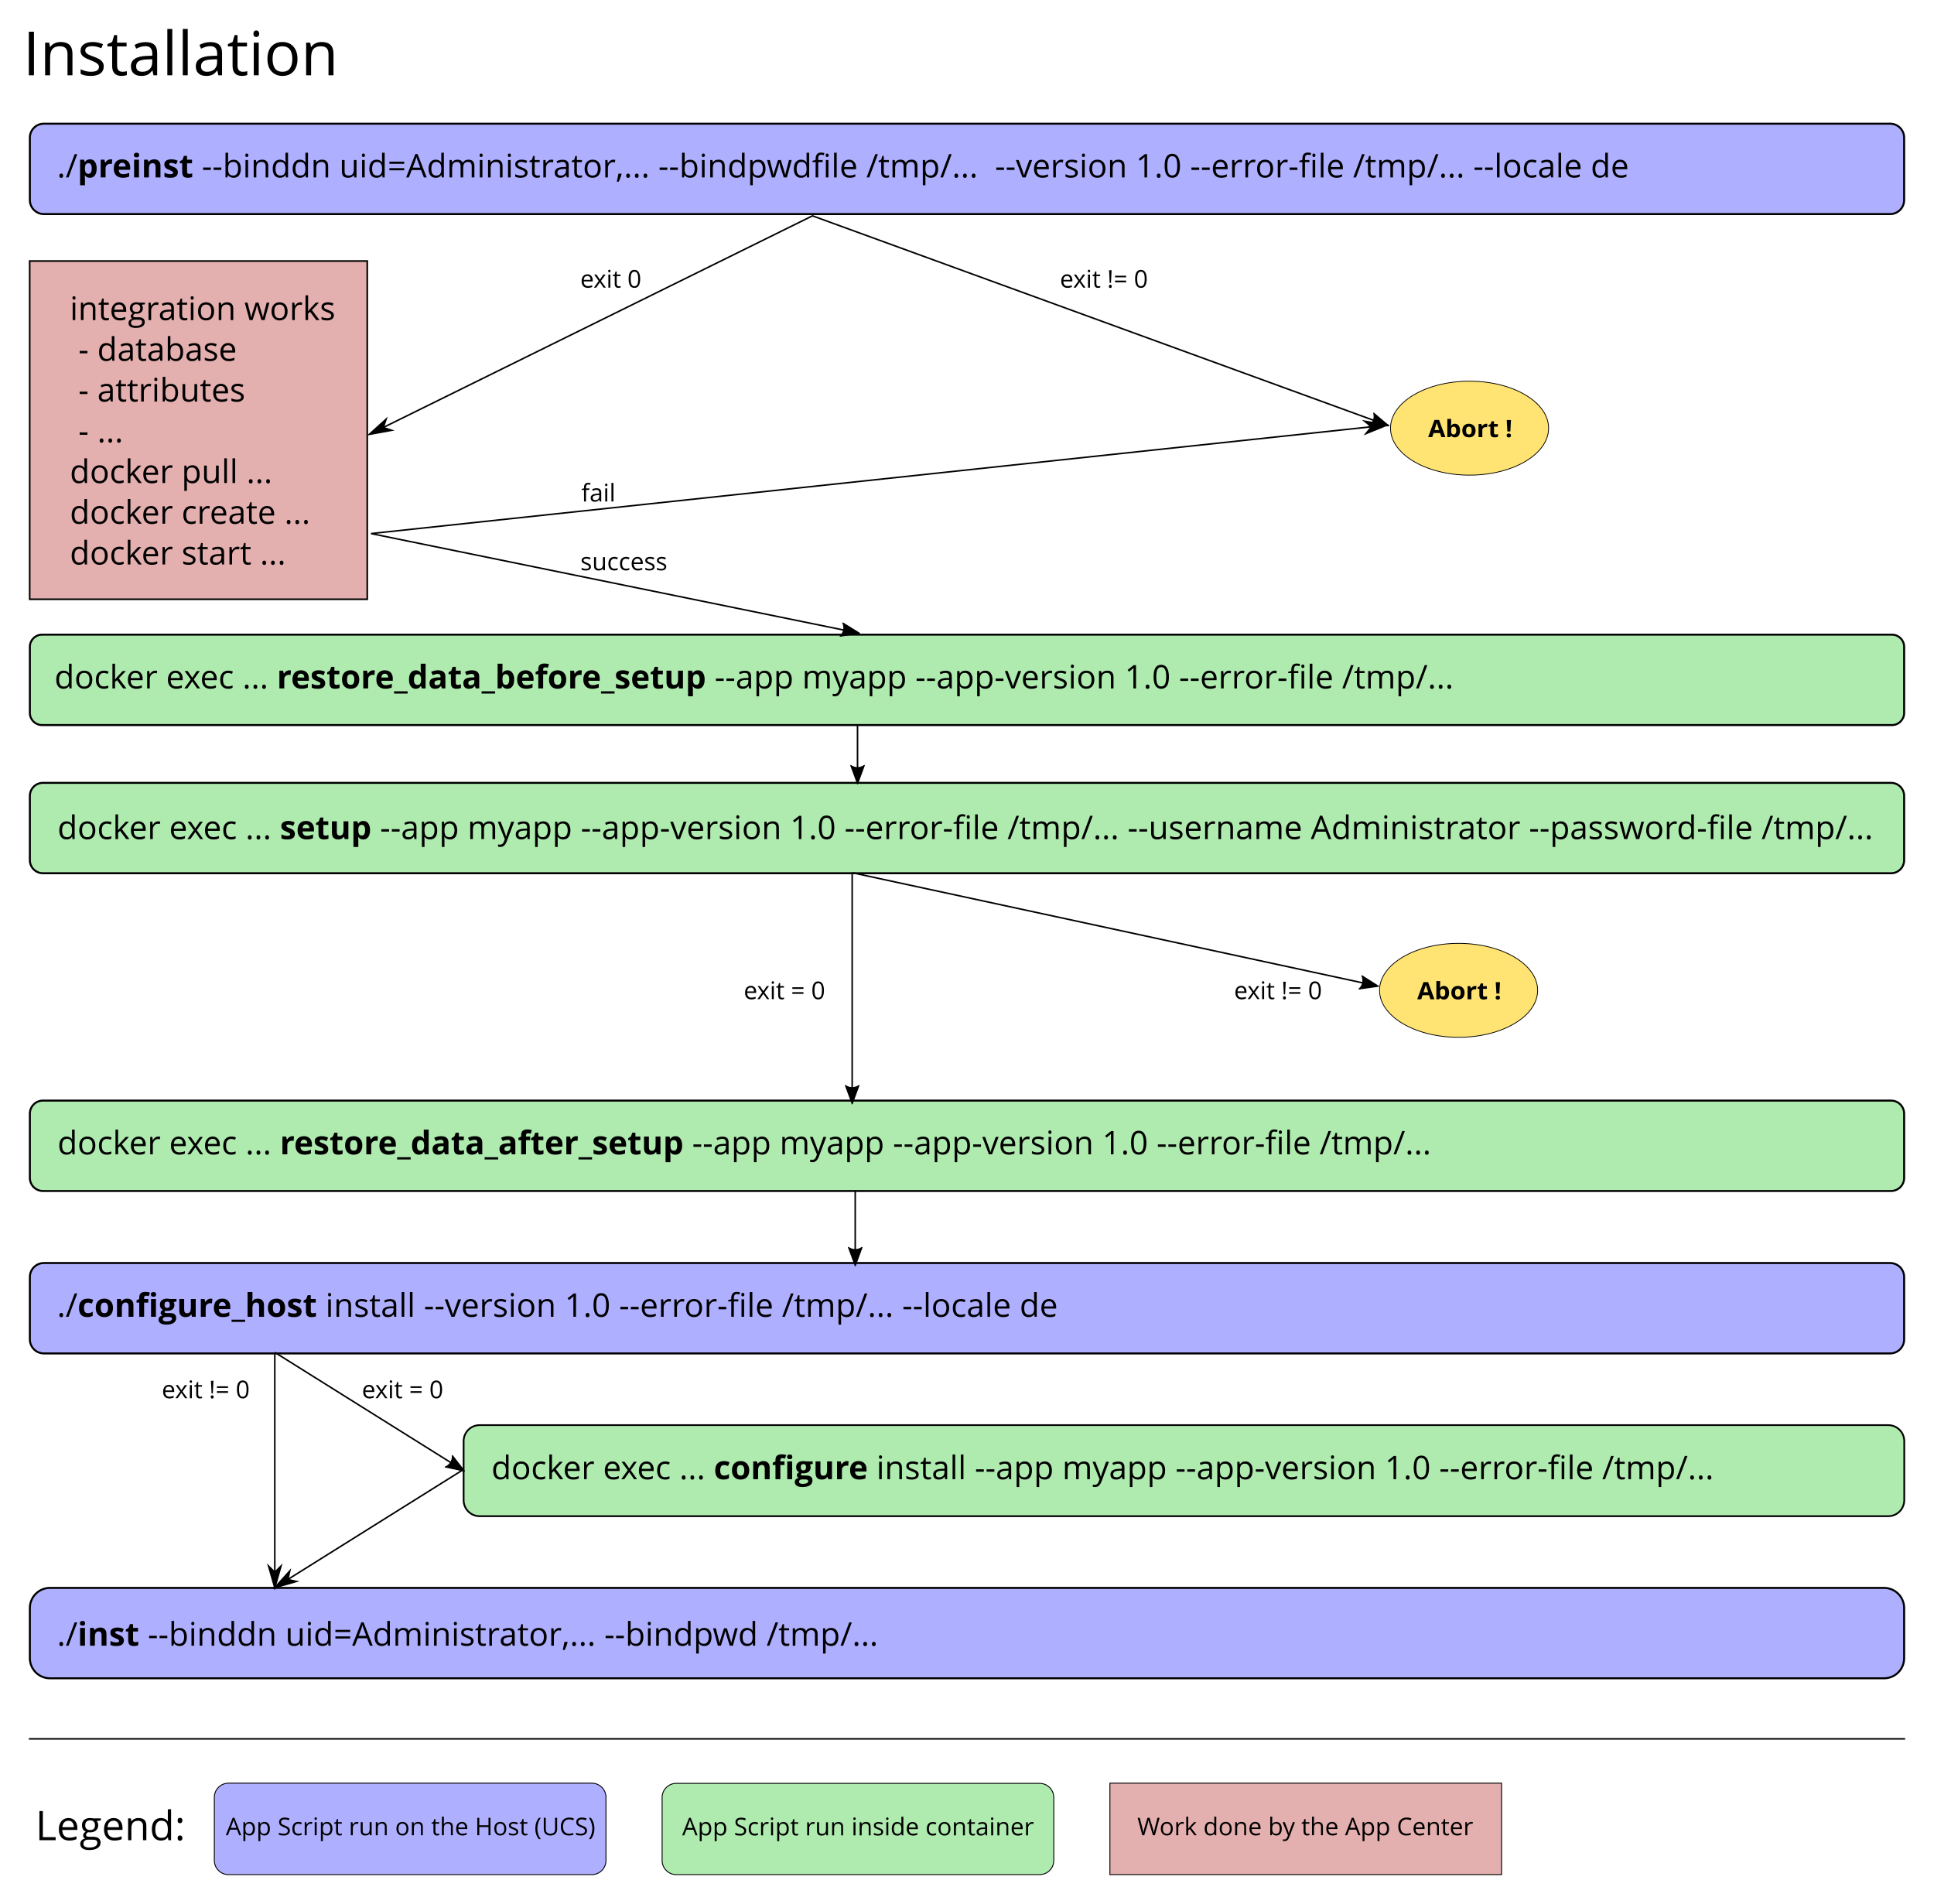
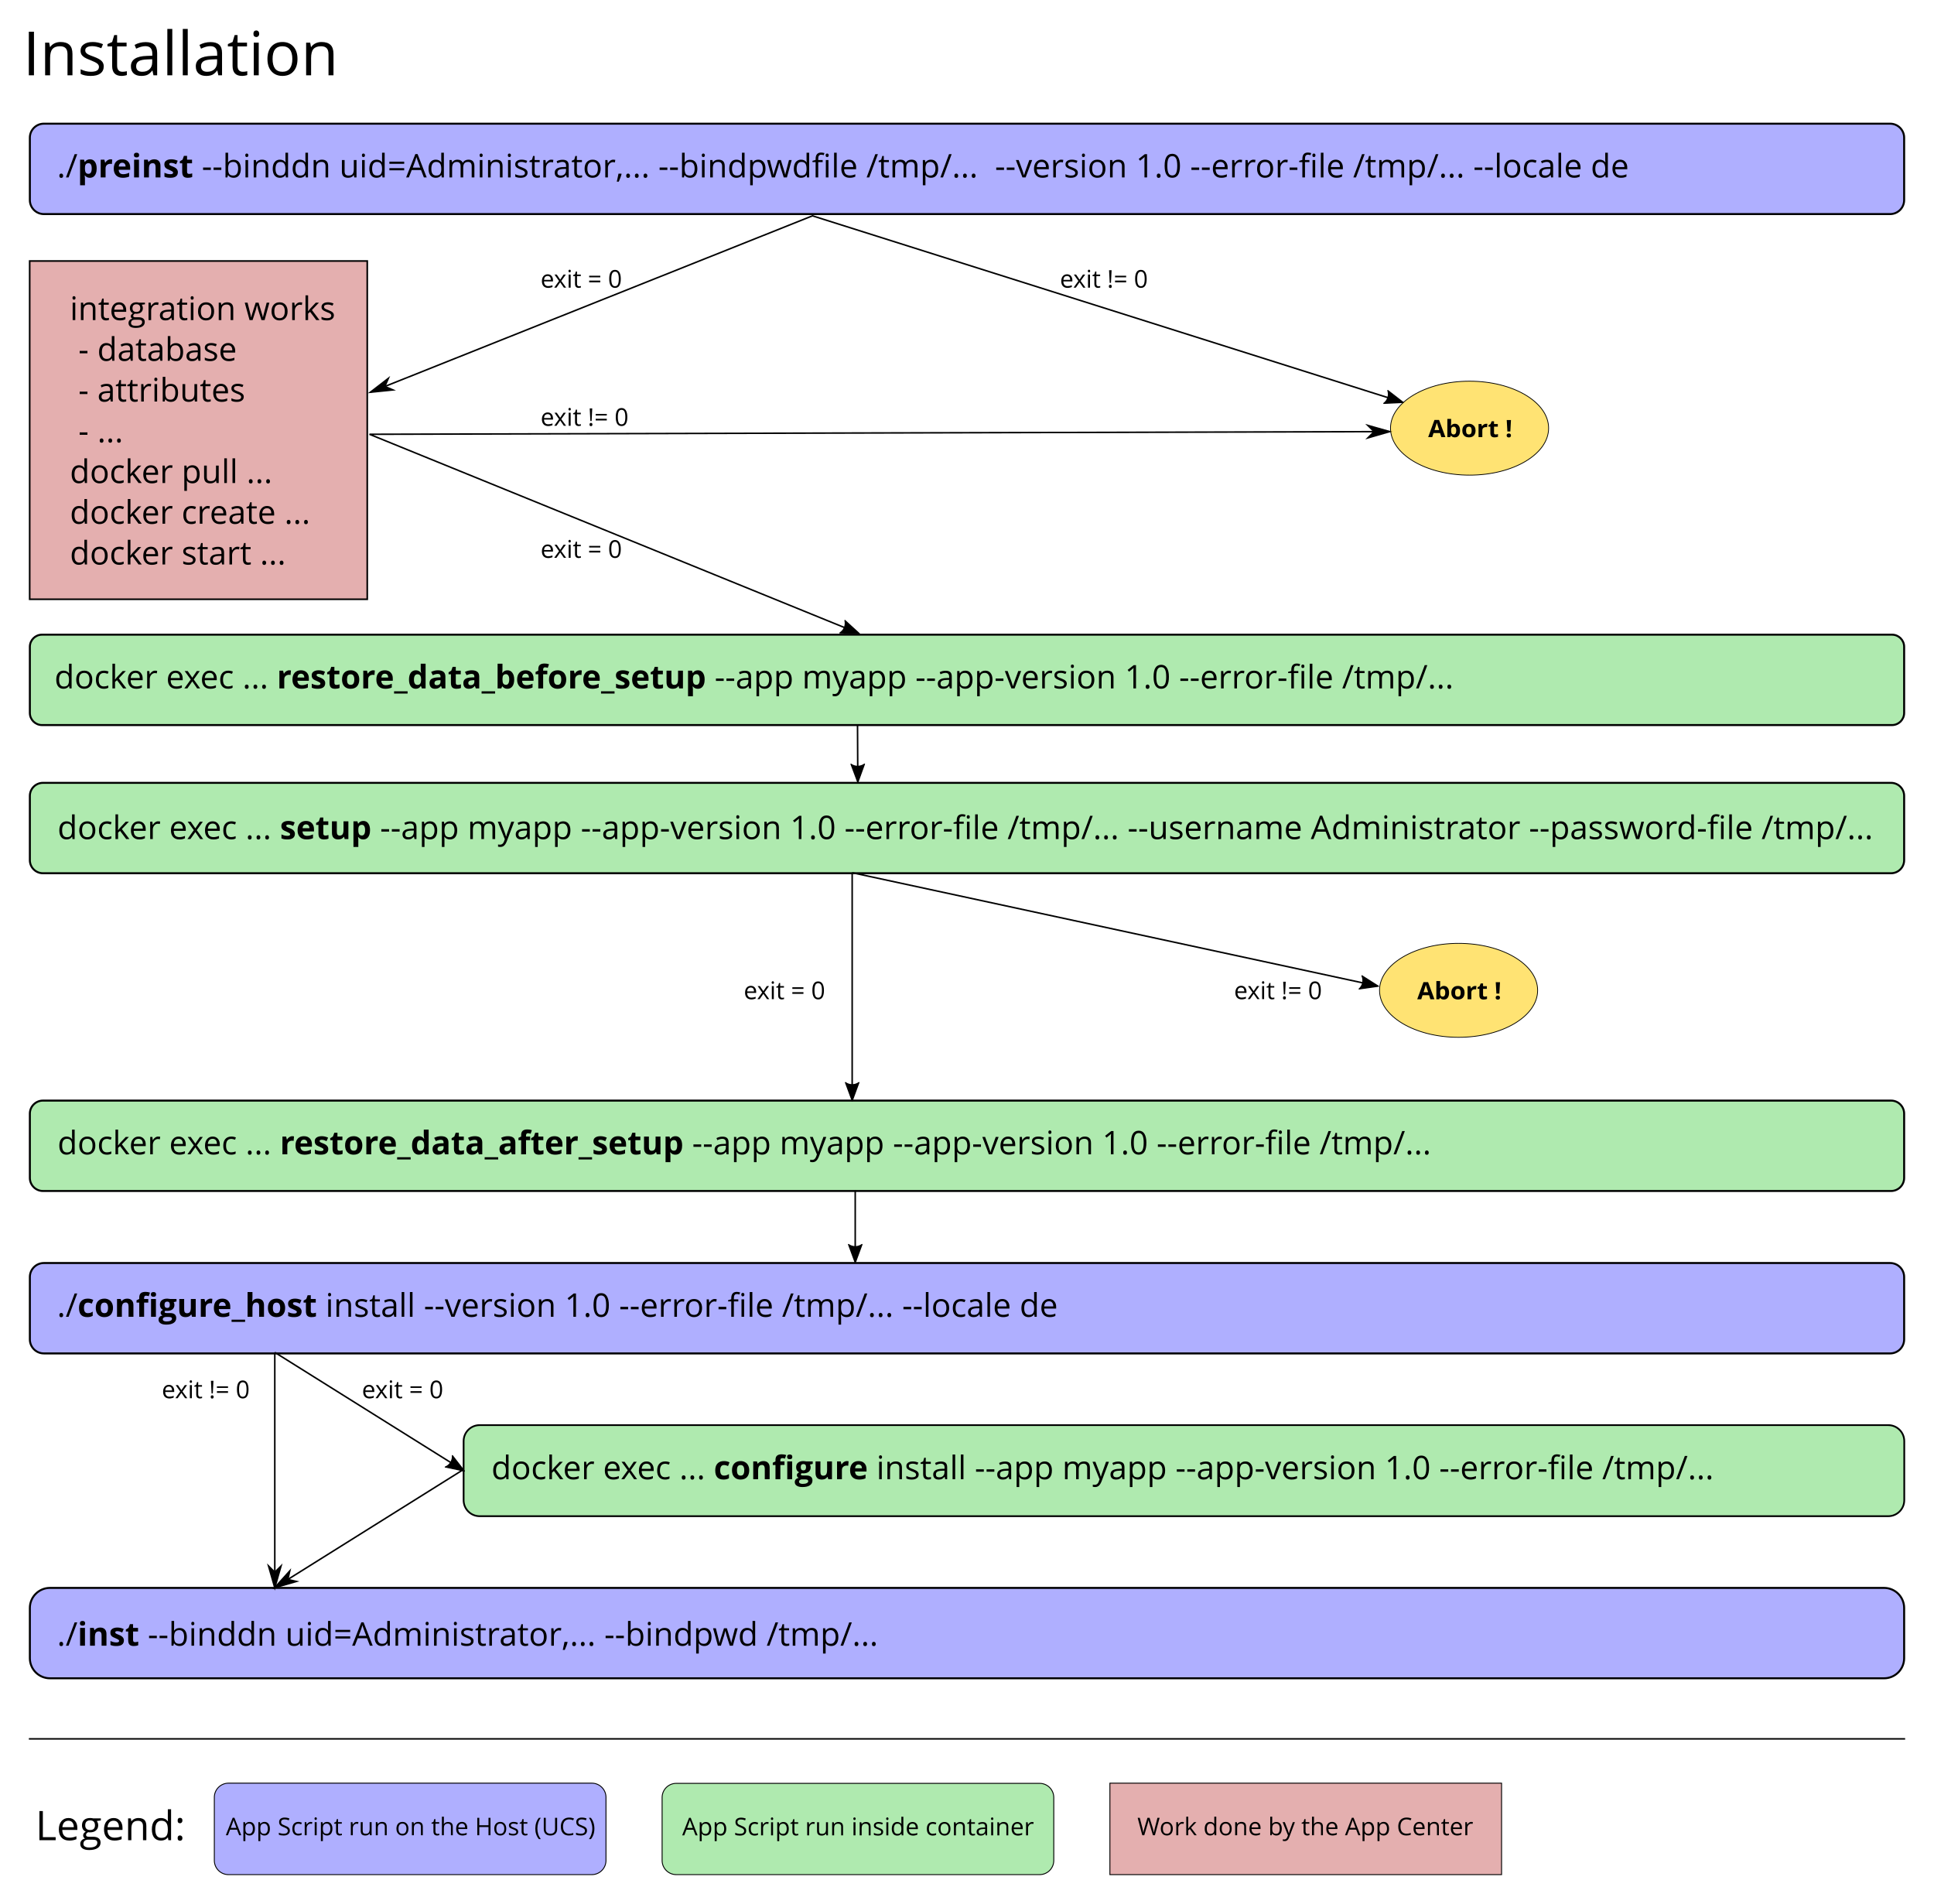
<svg xmlns="http://www.w3.org/2000/svg" width="335mm" height="329.765mm" viewBox="0 0 335 329.765" version="1.1" id="svg8">
  <defs id="defs2">
    <marker style="overflow:visible" id="marker11897" refX="0" refY="0" orient="auto">
      <path transform="matrix(-0.8,0,0,-0.8,-10,0)" style="fill:#000000;fill-opacity:1;fill-rule:evenodd;stroke:#000000;stroke-width:1pt;stroke-opacity:1" d="M 0,0 5,-5 -12.5,0 5,5 Z" id="path11895" />
    </marker>
    <marker orient="auto" refY="0" refX="0" id="marker11785" style="overflow:visible">
      <path id="path11783" style="fill:#000000;fill-opacity:1;fill-rule:evenodd;stroke:#000000;stroke-width:0.625;stroke-linejoin:round;stroke-opacity:1" d="M 8.719,4.034 -2.207,0.016 8.719,-4.002 c -1.745,2.372 -1.735,5.617 -6e-7,8.035 z" transform="matrix(-1.1,0,0,-1.1,-1.1,0)" />
    </marker>
    <marker orient="auto" refY="0" refX="0" id="marker11559" style="overflow:visible">
      <path id="path11557" style="fill:#000000;fill-opacity:1;fill-rule:evenodd;stroke:#000000;stroke-width:0.625;stroke-linejoin:round;stroke-opacity:1" d="M 8.719,4.034 -2.207,0.016 8.719,-4.002 c -1.745,2.372 -1.735,5.617 -6e-7,8.035 z" transform="matrix(-1.1,0,0,-1.1,-1.1,0)" />
    </marker>
    <marker style="overflow:visible" id="marker5729" refX="0" refY="0" orient="auto">
      <path transform="matrix(-1.1,0,0,-1.1,-1.1,0)" d="M 8.719,4.034 -2.207,0.016 8.719,-4.002 c -1.745,2.372 -1.735,5.617 -6e-7,8.035 z" style="fill:#000000;fill-opacity:1;fill-rule:evenodd;stroke:#000000;stroke-width:0.625;stroke-linejoin:round;stroke-opacity:1" id="path5727" />
    </marker>
    <marker orient="auto" refY="0" refX="0" id="marker5617" style="overflow:visible">
      <path id="path5615" d="M 0,0 5,-5 -12.5,0 5,5 Z" style="fill:#000000;fill-opacity:1;fill-rule:evenodd;stroke:#000000;stroke-width:1pt;stroke-opacity:1" transform="matrix(-0.8,0,0,-0.8,-10,0)" />
    </marker>
    <marker style="overflow:visible" id="marker5535" refX="0" refY="0" orient="auto">
      <path transform="matrix(-1.1,0,0,-1.1,-1.1,0)" d="M 8.719,4.034 -2.207,0.016 8.719,-4.002 c -1.745,2.372 -1.735,5.617 -6e-7,8.035 z" style="fill:#000000;fill-opacity:1;fill-rule:evenodd;stroke:#000000;stroke-width:0.625;stroke-linejoin:round;stroke-opacity:1" id="path5533" />
    </marker>
    <marker orient="auto" refY="0" refX="0" id="marker5447" style="overflow:visible">
      <path id="path5445" style="fill:#000000;fill-opacity:1;fill-rule:evenodd;stroke:#000000;stroke-width:0.625;stroke-linejoin:round;stroke-opacity:1" d="M 8.719,4.034 -2.207,0.016 8.719,-4.002 c -1.745,2.372 -1.735,5.617 -6e-7,8.035 z" transform="matrix(-1.1,0,0,-1.1,-1.1,0)" />
    </marker>
    <marker orient="auto" refY="0" refX="0" id="Arrow1Lend" style="overflow:visible">
      <path id="path4810" d="M 0,0 5,-5 -12.5,0 5,5 Z" style="fill:#000000;fill-opacity:1;fill-rule:evenodd;stroke:#000000;stroke-width:1pt;stroke-opacity:1" transform="matrix(-0.8,0,0,-0.8,-10,0)" />
    </marker>
    <marker style="overflow:visible" id="marker5333" refX="0" refY="0" orient="auto">
      <path transform="matrix(-1.1,0,0,-1.1,-1.1,0)" d="M 8.719,4.034 -2.207,0.016 8.719,-4.002 c -1.745,2.372 -1.735,5.617 -6e-7,8.035 z" style="fill:#000000;fill-opacity:1;fill-rule:evenodd;stroke:#000000;stroke-width:0.625;stroke-linejoin:round;stroke-opacity:1" id="path5331" />
    </marker>
    <marker style="overflow:visible" id="marker5281" refX="0" refY="0" orient="auto">
      <path transform="matrix(-1.1,0,0,-1.1,-1.1,0)" d="M 8.719,4.034 -2.207,0.016 8.719,-4.002 c -1.745,2.372 -1.735,5.617 -6e-7,8.035 z" style="fill:#000000;fill-opacity:1;fill-rule:evenodd;stroke:#000000;stroke-width:0.625;stroke-linejoin:round;stroke-opacity:1" id="path5279" />
    </marker>
    <marker orient="auto" refY="0" refX="0" id="marker5181" style="overflow:visible">
      <path id="path5179" style="fill:#000000;fill-opacity:1;fill-rule:evenodd;stroke:#000000;stroke-width:0.625;stroke-linejoin:round;stroke-opacity:1" d="M 8.719,4.034 -2.207,0.016 8.719,-4.002 c -1.745,2.372 -1.735,5.617 -6e-7,8.035 z" transform="matrix(-1.1,0,0,-1.1,-1.1,0)" />
    </marker>
    <marker style="overflow:visible" id="marker5147" refX="0" refY="0" orient="auto">
      <path transform="matrix(0.8,0,0,0.8,10,0)" style="fill:#000000;fill-opacity:1;fill-rule:evenodd;stroke:#000000;stroke-width:1pt;stroke-opacity:1" d="M 0,0 5,-5 -12.5,0 5,5 Z" id="path5145" />
    </marker>
    <marker orient="auto" refY="0" refX="0" id="Arrow2Lend" style="overflow:visible">
      <path id="path4828" style="fill:#000000;fill-opacity:1;fill-rule:evenodd;stroke:#000000;stroke-width:0.625;stroke-linejoin:round;stroke-opacity:1" d="M 8.719,4.034 -2.207,0.016 8.719,-4.002 c -1.745,2.372 -1.735,5.617 -6e-7,8.035 z" transform="matrix(-1.1,0,0,-1.1,-1.1,0)" />
    </marker>
    <marker orient="auto" refY="0" refX="0" id="Arrow1Lstart" style="overflow:visible">
      <path id="path4807" d="M 0,0 5,-5 -12.5,0 5,5 Z" style="fill:#000000;fill-opacity:1;fill-rule:evenodd;stroke:#000000;stroke-width:1pt;stroke-opacity:1" transform="matrix(0.8,0,0,0.8,10,0)" />
    </marker>
  </defs>
  <g id="layer1" transform="translate(-2.143753,121.6471)">
    <path style="fill:none;stroke:#000000;stroke-width:0.265px;stroke-linecap:butt;stroke-linejoin:miter;stroke-opacity:1;marker-end:url(#marker5729)" d="m 149.754,29.506 90.822,19.597" id="path5263" />
    <rect style="fill:#ab0000;fill-opacity:0.313;stroke:#000000;stroke-width:0.283;stroke-opacity:1" id="rect4687" width="58.473" height="58.587" x="7.285" y="-76.441" ry="0" />
    <text xml:space="preserve" style="font-style:normal;font-variant:normal;font-weight:normal;font-stretch:normal;font-size:2.822px;line-height:1.25;font-family:'Open Sans';-inkscape-font-specification:'Open Sans';letter-spacing:0px;word-spacing:0px;fill:#000000;fill-opacity:1;stroke:none;stroke-width:0.265" x="96.573" y="8.604" id="text1017">
      <tspan id="tspan1015" x="96.573" y="11.105" style="font-style:normal;font-variant:normal;font-weight:normal;font-stretch:normal;font-family:'Open Sans';-inkscape-font-specification:'Open Sans';stroke-width:0.265" />
    </text>
    <text xml:space="preserve" style="font-style:normal;font-variant:normal;font-weight:normal;font-stretch:normal;font-size:10.583px;line-height:1.25;font-family:'Open Sans';-inkscape-font-specification:'Open Sans';letter-spacing:0px;word-spacing:0px;fill:#000000;fill-opacity:1;stroke:none;stroke-width:0.265" x="6.105" y="-108.606" id="text3701">
      <tspan id="tspan3699" x="6.105" y="-108.606" style="font-style:normal;font-variant:normal;font-weight:normal;font-stretch:normal;font-family:'Open Sans';-inkscape-font-specification:'Open Sans';stroke-width:0.265">Installation</tspan>
    </text>
    <rect style="fill:#0000ff;fill-opacity:0.313;stroke:#000000;stroke-width:0.344;stroke-opacity:1" id="rect4687-8" width="324.656" height="15.656" x="7.316" y="-100.225" ry="2.427" />
    <text xml:space="preserve" style="font-style:normal;font-variant:normal;font-weight:normal;font-stretch:normal;font-size:5.644px;line-height:1.25;font-family:'Open Sans';-inkscape-font-specification:'Open Sans';letter-spacing:0px;word-spacing:0px;fill:#000000;fill-opacity:1;stroke:none;stroke-width:0.265" x="12.005" y="-90.915" id="text3705">
      <tspan x="12.005" y="-90.915" style="font-style:normal;font-variant:normal;font-weight:normal;font-stretch:normal;font-family:'Open Sans';-inkscape-font-specification:'Open Sans';stroke-width:0.265" id="tspan3709">./<tspan style="-inkscape-font-specification:'Open Sans Bold';font-family:'Open Sans';font-weight:bold;font-style:normal;font-stretch:normal;font-variant:normal" id="tspan13493">preinst</tspan> --binddn uid=Administrator,... --bindpwdfile /tmp/...  --version 1.0 --error-file /tmp/... --locale de</tspan>
    </text>
    <text xml:space="preserve" style="font-style:normal;font-variant:normal;font-weight:normal;font-stretch:normal;font-size:5.644px;line-height:1.25;font-family:'Open Sans';-inkscape-font-specification:'Open Sans';letter-spacing:0px;word-spacing:0px;fill:#000000;fill-opacity:1;stroke:none;stroke-width:0.265" x="14.245" y="-66.21" id="text3715">
      <tspan x="14.245" y="-66.21" style="font-style:normal;font-variant:normal;font-weight:normal;font-stretch:normal;font-family:'Open Sans';-inkscape-font-specification:'Open Sans';stroke-width:0.265" id="tspan3717">integration works</tspan>
      <tspan x="14.245" y="-59.154" style="font-style:normal;font-variant:normal;font-weight:normal;font-stretch:normal;font-family:'Open Sans';-inkscape-font-specification:'Open Sans';stroke-width:0.265" id="tspan3721"> - database</tspan>
      <tspan x="14.245" y="-52.099" style="font-style:normal;font-variant:normal;font-weight:normal;font-stretch:normal;font-family:'Open Sans';-inkscape-font-specification:'Open Sans';stroke-width:0.265" id="tspan3723"> - attributes</tspan>
      <tspan x="14.245" y="-45.043" style="font-style:normal;font-variant:normal;font-weight:normal;font-stretch:normal;font-family:'Open Sans';-inkscape-font-specification:'Open Sans';stroke-width:0.265" id="tspan3725"> - ...</tspan>
      <tspan x="14.245" y="-37.988" style="font-style:normal;font-variant:normal;font-weight:normal;font-stretch:normal;font-family:'Open Sans';-inkscape-font-specification:'Open Sans';stroke-width:0.265" id="tspan3727">docker pull ...</tspan>
      <tspan x="14.245" y="-30.932" style="font-style:normal;font-variant:normal;font-weight:normal;font-stretch:normal;font-family:'Open Sans';-inkscape-font-specification:'Open Sans';stroke-width:0.265" id="tspan3729">docker create ...</tspan>
      <tspan x="14.245" y="-23.876" style="font-style:normal;font-variant:normal;font-weight:normal;font-stretch:normal;font-family:'Open Sans';-inkscape-font-specification:'Open Sans';stroke-width:0.265" id="tspan3731">docker start ...</tspan>
    </text>
    <g id="g6470" transform="translate(2.8610229e-6,-0.5291643)">
      <rect ry="2.104" y="-11.192" x="7.316" height="15.656" width="324.656" id="rect4687-8-7" style="fill:#00bd00;fill-opacity:0.313;stroke:#000000;stroke-width:0.344;stroke-opacity:1" />
      <text id="text3741" y="-1.883" x="11.578" style="font-style:normal;font-variant:normal;font-weight:normal;font-stretch:normal;font-size:5.644px;line-height:1.25;font-family:'Open Sans';-inkscape-font-specification:'Open Sans';letter-spacing:0px;word-spacing:0px;fill:#000000;fill-opacity:1;stroke:none;stroke-width:0.265" xml:space="preserve">
        <tspan id="tspan3743" style="font-style:normal;font-variant:normal;font-weight:normal;font-stretch:normal;font-family:'Open Sans';-inkscape-font-specification:'Open Sans';stroke-width:0.265" y="-1.883" x="11.578">docker exec ... <tspan style="-inkscape-font-specification:'Open Sans Bold';font-family:'Open Sans';font-weight:bold;font-style:normal;font-stretch:normal;font-variant:normal" id="tspan13495">restore_data_before_setup</tspan> --app myapp --app-version 1.0 --error-file /tmp/...</tspan>
      </text>
    </g>
    <rect style="fill:#00bd00;fill-opacity:0.313;stroke:#000000;stroke-width:0.344;stroke-opacity:1" id="rect4687-8-0" width="324.656" height="15.656" x="7.316" y="13.943" ry="2.265" />
    <text xml:space="preserve" style="font-style:normal;font-variant:normal;font-weight:normal;font-stretch:normal;font-size:5.644px;line-height:1.25;font-family:'Open Sans';-inkscape-font-specification:'Open Sans';letter-spacing:0px;word-spacing:0px;fill:#000000;fill-opacity:1;stroke:none;stroke-width:0.265" x="12.107" y="23.686" id="text3747">
      <tspan x="12.107" y="23.686" style="font-style:normal;font-variant:normal;font-weight:normal;font-stretch:normal;font-family:'Open Sans';-inkscape-font-specification:'Open Sans';stroke-width:0.265" id="tspan3751">docker exec ... <tspan style="-inkscape-font-specification:'Open Sans Bold';font-family:'Open Sans';font-weight:bold;font-style:normal;font-stretch:normal;font-variant:normal" id="tspan13497">setup</tspan> --app myapp --app-version 1.0 --error-file /tmp/... --username Administrator --password-file /tmp/...</tspan>
    </text>
    <g id="g6245" transform="translate(0.5291667,-0.5291643)">
      <rect ry="2.265" y="69.505" x="6.787" height="15.656" width="324.656" id="rect4687-8-8" style="fill:#00bd00;fill-opacity:0.313;stroke:#000000;stroke-width:0.344;stroke-opacity:1" />
      <text id="text3755" y="78.815" x="11.578" style="font-style:normal;font-variant:normal;font-weight:normal;font-stretch:normal;font-size:5.644px;line-height:1.25;font-family:'Open Sans';-inkscape-font-specification:'Open Sans';letter-spacing:0px;word-spacing:0px;fill:#000000;fill-opacity:1;stroke:none;stroke-width:0.265" xml:space="preserve">
        <tspan id="tspan3757" style="font-style:normal;font-variant:normal;font-weight:normal;font-stretch:normal;font-family:'Open Sans';-inkscape-font-specification:'Open Sans';stroke-width:0.265" y="78.815" x="11.578">docker exec ... <tspan style="-inkscape-font-specification:'Open Sans Bold';font-family:'Open Sans';font-weight:bold;font-style:normal;font-stretch:normal;font-variant:normal" id="tspan13499">restore_data_after_setup</tspan> --app myapp --app-version 1.0 --error-file /tmp/...</tspan>
      </text>
    </g>
    <g id="g6460" transform="translate(0.5291667,-0.4410237)">
      <rect ry="2.427" y="97.551" x="6.787" height="15.656" width="324.656" id="rect4687-8-6" style="fill:#0000ff;fill-opacity:0.313;stroke:#000000;stroke-width:0.344;stroke-opacity:1" />
      <text id="text3773" y="106.861" x="11.476" style="font-style:normal;font-variant:normal;font-weight:normal;font-stretch:normal;font-size:5.644px;line-height:1.25;font-family:'Open Sans';-inkscape-font-specification:'Open Sans';letter-spacing:0px;word-spacing:0px;fill:#000000;fill-opacity:1;stroke:none;stroke-width:0.265" xml:space="preserve">
        <tspan id="tspan3775" style="font-style:normal;font-variant:normal;font-weight:normal;font-stretch:normal;font-family:'Open Sans';-inkscape-font-specification:'Open Sans';stroke-width:0.265" y="106.861" x="11.476">./<tspan style="-inkscape-font-specification:'Open Sans Bold';font-family:'Open Sans';font-weight:bold;font-style:normal;font-stretch:normal;font-variant:normal" id="tspan13501">configure_host</tspan> install --version 1.0 --error-file /tmp/... --locale de</tspan>
      </text>
    </g>
    <g id="g6450" transform="translate(75.6834,2.708574)">
      <rect ry="2.772" y="122.477" x="6.766" height="15.773" width="249.543" id="rect4687-8-2" style="fill:#00bd00;fill-opacity:0.313;stroke:#000000;stroke-width:0.303;stroke-opacity:1" />
      <text id="text3783" y="131.845" x="11.578" style="font-style:normal;font-variant:normal;font-weight:normal;font-stretch:normal;font-size:5.644px;line-height:1.25;font-family:'Open Sans';-inkscape-font-specification:'Open Sans';letter-spacing:0px;word-spacing:0px;fill:#000000;fill-opacity:1;stroke:none;stroke-width:0.265" xml:space="preserve">
        <tspan id="tspan3785" style="font-style:normal;font-variant:normal;font-weight:normal;font-stretch:normal;font-family:'Open Sans';-inkscape-font-specification:'Open Sans';stroke-width:0.265" y="131.845" x="11.578">docker exec ... <tspan style="-inkscape-font-specification:'Open Sans Bold';font-family:'Open Sans';font-weight:bold;font-style:normal;font-stretch:normal;font-variant:normal" id="tspan13503">configure</tspan> install --app myapp --app-version 1.0 --error-file /tmp/...</tspan>
      </text>
    </g>
    <g id="g6455" transform="translate(0.5291667,-0.5291643)">
      <rect ry="3.48" y="153.908" x="6.787" height="15.656" width="324.656" id="rect4687-8-4" style="fill:#0000ff;fill-opacity:0.313;stroke:#000000;stroke-width:0.344;stroke-opacity:1" />
      <text id="text3789" y="163.915" x="11.476" style="font-style:normal;font-variant:normal;font-weight:normal;font-stretch:normal;font-size:5.644px;line-height:1.25;font-family:'Open Sans';-inkscape-font-specification:'Open Sans';letter-spacing:0px;word-spacing:0px;fill:#000000;fill-opacity:1;stroke:none;stroke-width:0.265" xml:space="preserve">
        <tspan style="font-style:normal;font-variant:normal;font-weight:normal;font-stretch:normal;font-family:'Open Sans';-inkscape-font-specification:'Open Sans';stroke-width:0.265" y="163.915" x="11.476" id="tspan3787">./<tspan style="-inkscape-font-specification:'Open Sans Bold';font-family:'Open Sans';font-weight:bold;font-style:normal;font-stretch:normal;font-variant:normal" id="tspan13505">inst</tspan> --binddn uid=Administrator,... --bindpwd /tmp/...</tspan>
      </text>
    </g>
-     <path style="fill:none;stroke:#000000;stroke-width:0.265;stroke-linecap:butt;stroke-linejoin:miter;stroke-miterlimit:4;stroke-dasharray:none;stroke-opacity:1;marker-start:url(#Arrow1Lstart);marker-end:url(#Arrow2Lend)" d="M 66.146,-46.429 142.875,-84.265 242.358,-48.017" id="path4755" />
-     <path style="fill:none;stroke:#000000;stroke-width:0.265px;stroke-linecap:butt;stroke-linejoin:miter;stroke-opacity:1;marker-start:url(#marker5147);marker-end:url(#marker5181)" d="m 242.358,-48.017 -175.948,18.785 84.27,17.198" id="path4757" />
+     <path style="fill:none;stroke:#000000;stroke-width:0.265;stroke-linecap:butt;stroke-linejoin:miter;stroke-miterlimit:4;stroke-dasharray:none;stroke-opacity:1;marker-start:url(#Arrow1Lstart);marker-end:url(#Arrow2Lend)" d="M 66.333,-53.726 142.875,-84.265 244.884,-52.039" id="path4755" />
+     <path style="fill:none;stroke:#000000;stroke-width:0.265px;stroke-linecap:butt;stroke-linejoin:miter;stroke-opacity:1;marker-start:url(#marker5147);marker-end:url(#marker5181)" d="M 242.826,-46.894 66.146,-46.429 150.68,-12.033" id="path4757" />
    <g id="g4952" transform="translate(109.5375,2.381252)">
      <ellipse ry="8.136" rx="13.692" cy="-49.87" cx="147.157" id="path4763-3-8" style="fill:#ffcc00;fill-opacity:0.547;stroke:#000000;stroke-width:0.133;stroke-opacity:1" />
      <text transform="scale(1.020504,0.9799075)" id="text4761-7-9" y="-49.313" x="137.178" style="font-style:normal;font-variant:normal;font-weight:bold;font-stretch:normal;font-size:4.233px;line-height:1.25;font-family:'Open Sans';-inkscape-font-specification:'Open Sans, Bold';font-variant-ligatures:normal;font-variant-caps:normal;font-variant-numeric:normal;font-feature-settings:normal;text-align:start;letter-spacing:0px;word-spacing:0px;writing-mode:lr-tb;text-anchor:start;fill:#000000;fill-opacity:1;stroke:none;stroke-width:0.133" xml:space="preserve">
        <tspan style="font-style:normal;font-variant:normal;font-weight:bold;font-stretch:normal;font-size:4.233px;font-family:'Open Sans';-inkscape-font-specification:'Open Sans, Bold';font-variant-ligatures:normal;font-variant-caps:normal;font-variant-numeric:normal;font-feature-settings:normal;text-align:start;writing-mode:lr-tb;text-anchor:start;stroke-width:0.133" y="-49.313" x="137.178" id="tspan4759-9-2">Abort !</tspan>
      </text>
    </g>
    <text xml:space="preserve" style="font-style:normal;font-variant:normal;font-weight:normal;font-stretch:normal;font-size:4.233px;line-height:1.25;font-family:'Open Sans';-inkscape-font-specification:'Open Sans, Normal';font-variant-ligatures:normal;font-variant-caps:normal;font-variant-numeric:normal;font-feature-settings:normal;text-align:start;letter-spacing:0px;word-spacing:0px;writing-mode:lr-tb;text-anchor:start;fill:#000000;fill-opacity:1;stroke:none;stroke-width:0.265" x="185.737" y="-71.829" id="text5227">
      <tspan id="tspan5225" x="185.737" y="-71.829" style="font-style:normal;font-variant:normal;font-weight:normal;font-stretch:normal;font-size:4.233px;font-family:'Open Sans';-inkscape-font-specification:'Open Sans, Normal';font-variant-ligatures:normal;font-variant-caps:normal;font-variant-numeric:normal;font-feature-settings:normal;text-align:start;writing-mode:lr-tb;text-anchor:start;stroke-width:0.265">exit != 0</tspan>
    </text>
-     <text xml:space="preserve" style="font-style:normal;font-variant:normal;font-weight:normal;font-stretch:normal;font-size:4.233px;line-height:1.25;font-family:'Open Sans';-inkscape-font-specification:'Open Sans, Normal';font-variant-ligatures:normal;font-variant-caps:normal;font-variant-numeric:normal;font-feature-settings:normal;text-align:start;letter-spacing:0px;word-spacing:0px;writing-mode:lr-tb;text-anchor:start;fill:#000000;fill-opacity:1;stroke:none;stroke-width:0.265" x="102.658" y="-71.829" id="text5231">
-       <tspan id="tspan5229" x="102.658" y="-71.829" style="font-style:normal;font-variant:normal;font-weight:normal;font-stretch:normal;font-size:4.233px;font-family:'Open Sans';-inkscape-font-specification:'Open Sans, Normal';font-variant-ligatures:normal;font-variant-caps:normal;font-variant-numeric:normal;font-feature-settings:normal;text-align:start;writing-mode:lr-tb;text-anchor:start;stroke-width:0.265">exit 0 </tspan>
-     </text>
-     <text xml:space="preserve" style="font-style:normal;font-variant:normal;font-weight:normal;font-stretch:normal;font-size:4.233px;line-height:1.25;font-family:'Open Sans';-inkscape-font-specification:'Open Sans, Normal';font-variant-ligatures:normal;font-variant-caps:normal;font-variant-numeric:normal;font-feature-settings:normal;text-align:start;letter-spacing:0px;word-spacing:0px;writing-mode:lr-tb;text-anchor:start;fill:#000000;fill-opacity:1;stroke:none;stroke-width:0.265" x="102.836" y="-34.787" id="text5235">
-       <tspan id="tspan5233" x="102.836" y="-34.787" style="font-style:normal;font-variant:normal;font-weight:normal;font-stretch:normal;font-size:4.233px;font-family:'Open Sans';-inkscape-font-specification:'Open Sans, Normal';font-variant-ligatures:normal;font-variant-caps:normal;font-variant-numeric:normal;font-feature-settings:normal;text-align:start;writing-mode:lr-tb;text-anchor:start;stroke-width:0.265">fail</tspan>
-     </text>
-     <text xml:space="preserve" style="font-style:normal;font-variant:normal;font-weight:normal;font-stretch:normal;font-size:4.233px;line-height:1.25;font-family:'Open Sans';-inkscape-font-specification:'Open Sans, Normal';font-variant-ligatures:normal;font-variant-caps:normal;font-variant-numeric:normal;font-feature-settings:normal;text-align:start;letter-spacing:0px;word-spacing:0px;writing-mode:lr-tb;text-anchor:start;fill:#000000;fill-opacity:1;stroke:none;stroke-width:0.265" x="102.677" y="-22.881" id="text5239">
-       <tspan id="tspan5237" x="102.677" y="-22.881" style="font-style:normal;font-variant:normal;font-weight:normal;font-stretch:normal;font-size:4.233px;font-family:'Open Sans';-inkscape-font-specification:'Open Sans, Normal';font-variant-ligatures:normal;font-variant-caps:normal;font-variant-numeric:normal;font-feature-settings:normal;text-align:start;writing-mode:lr-tb;text-anchor:start;stroke-width:0.265">success</tspan>
+     <text xml:space="preserve" style="font-style:normal;font-variant:normal;font-weight:normal;font-stretch:normal;font-size:4.233px;line-height:1.25;font-family:'Open Sans';-inkscape-font-specification:'Open Sans, Normal';font-variant-ligatures:normal;font-variant-caps:normal;font-variant-numeric:normal;font-feature-settings:normal;text-align:start;letter-spacing:0px;word-spacing:0px;writing-mode:lr-tb;text-anchor:start;fill:#000000;fill-opacity:1;stroke:none;stroke-width:0.265" x="95.779" y="-71.829" id="text5231">
+       <tspan id="tspan5229" x="95.779" y="-71.829" style="font-style:normal;font-variant:normal;font-weight:normal;font-stretch:normal;font-size:4.233px;font-family:'Open Sans';-inkscape-font-specification:'Open Sans, Normal';font-variant-ligatures:normal;font-variant-caps:normal;font-variant-numeric:normal;font-feature-settings:normal;text-align:start;writing-mode:lr-tb;text-anchor:start;stroke-width:0.265">exit = 0 </tspan>
    </text>
    <text xml:space="preserve" style="font-style:normal;font-variant:normal;font-weight:normal;font-stretch:normal;font-size:4.233px;line-height:1.25;font-family:'Open Sans';-inkscape-font-specification:'Open Sans, Normal';font-variant-ligatures:normal;font-variant-caps:normal;font-variant-numeric:normal;font-feature-settings:normal;text-align:start;letter-spacing:0px;word-spacing:0px;writing-mode:lr-tb;text-anchor:start;fill:#000000;fill-opacity:1;stroke:none;stroke-width:0.265" x="215.9" y="51.403" id="text5247">
      <tspan id="tspan5245" x="215.9" y="51.403" style="font-style:normal;font-variant:normal;font-weight:normal;font-stretch:normal;font-size:4.233px;font-family:'Open Sans';-inkscape-font-specification:'Open Sans, Normal';font-variant-ligatures:normal;font-variant-caps:normal;font-variant-numeric:normal;font-feature-settings:normal;text-align:start;writing-mode:lr-tb;text-anchor:start;stroke-width:0.265">exit != 0</tspan>
    </text>
    <text xml:space="preserve" style="font-style:normal;font-variant:normal;font-weight:normal;font-stretch:normal;font-size:4.233px;line-height:1.25;font-family:'Open Sans';-inkscape-font-specification:'Open Sans, Normal';font-variant-ligatures:normal;font-variant-caps:normal;font-variant-numeric:normal;font-feature-settings:normal;text-align:start;letter-spacing:0px;word-spacing:0px;writing-mode:lr-tb;text-anchor:start;fill:#000000;fill-opacity:1;stroke:none;stroke-width:0.265" x="130.969" y="51.412" id="text5251">
      <tspan id="tspan5249" x="130.969" y="51.412" style="font-style:normal;font-variant:normal;font-weight:normal;font-stretch:normal;font-size:4.233px;font-family:'Open Sans';-inkscape-font-specification:'Open Sans, Normal';font-variant-ligatures:normal;font-variant-caps:normal;font-variant-numeric:normal;font-feature-settings:normal;text-align:start;writing-mode:lr-tb;text-anchor:start;stroke-width:0.265">exit = 0</tspan>
    </text>
    <text xml:space="preserve" style="font-style:normal;font-variant:normal;font-weight:normal;font-stretch:normal;font-size:4.233px;line-height:1.25;font-family:'Open Sans';-inkscape-font-specification:'Open Sans, Normal';font-variant-ligatures:normal;font-variant-caps:normal;font-variant-numeric:normal;font-feature-settings:normal;text-align:start;letter-spacing:0px;word-spacing:0px;writing-mode:lr-tb;text-anchor:start;fill:#000000;fill-opacity:1;stroke:none;stroke-width:0.265" x="30.163" y="120.523" id="text5255">
      <tspan id="tspan5253" x="30.163" y="120.523" style="font-style:normal;font-variant:normal;font-weight:normal;font-stretch:normal;font-size:4.233px;font-family:'Open Sans';-inkscape-font-specification:'Open Sans, Normal';font-variant-ligatures:normal;font-variant-caps:normal;font-variant-numeric:normal;font-feature-settings:normal;text-align:start;writing-mode:lr-tb;text-anchor:start;stroke-width:0.265">exit != 0</tspan>
    </text>
    <text xml:space="preserve" style="font-style:normal;font-variant:normal;font-weight:normal;font-stretch:normal;font-size:4.233px;line-height:1.25;font-family:'Open Sans';-inkscape-font-specification:'Open Sans, Normal';font-variant-ligatures:normal;font-variant-caps:normal;font-variant-numeric:normal;font-feature-settings:normal;text-align:start;letter-spacing:0px;word-spacing:0px;writing-mode:lr-tb;text-anchor:start;fill:#000000;fill-opacity:1;stroke:none;stroke-width:0.265" x="64.823" y="120.523" id="text5259">
      <tspan id="tspan5257" x="64.823" y="120.523" style="font-style:normal;font-variant:normal;font-weight:normal;font-stretch:normal;font-size:4.233px;font-family:'Open Sans';-inkscape-font-specification:'Open Sans, Normal';font-variant-ligatures:normal;font-variant-caps:normal;font-variant-numeric:normal;font-feature-settings:normal;text-align:start;writing-mode:lr-tb;text-anchor:start;stroke-width:0.265">exit = 0</tspan>
    </text>
-     <path style="fill:none;stroke:#000000;stroke-width:0.265px;stroke-linecap:butt;stroke-linejoin:miter;stroke-opacity:1;marker-end:url(#marker5281)" d="M 150.68,3.842 V 13.764" id="path5261" />
-     <path style="fill:none;stroke:#000000;stroke-width:0.265px;stroke-linecap:butt;stroke-linejoin:miter;stroke-opacity:1;marker-end:url(#marker5535)" d="M 149.754,29.506 V 69.194" id="path5265" />
-     <path style="fill:none;stroke:#000000;stroke-width:0.265px;stroke-linecap:butt;stroke-linejoin:miter;stroke-opacity:1;marker-end:url(#marker5333)" d="m 150.283,84.54 -1e-5,12.7" id="path5267" />
+     <path style="fill:none;stroke:#000000;stroke-width:0.265px;stroke-linecap:butt;stroke-linejoin:miter;stroke-opacity:1;marker-end:url(#marker5281)" d="m 150.68,3.842 0.047,9.688" id="path5261" />
+     <path style="fill:none;stroke:#000000;stroke-width:0.265px;stroke-linecap:butt;stroke-linejoin:miter;stroke-opacity:1;marker-end:url(#marker5535)" d="m 149.754,29.506 v 39.173" id="path5265" />
+     <path style="fill:none;stroke:#000000;stroke-width:0.265px;stroke-linecap:butt;stroke-linejoin:miter;stroke-opacity:1;marker-end:url(#marker5333)" d="m 150.283,84.54 -1e-5,12.186" id="path5267" />
    <path style="fill:none;stroke:#000000;stroke-width:0.265px;stroke-linecap:butt;stroke-linejoin:miter;stroke-opacity:1;marker-end:url(#marker5447)" d="m 49.742,112.585 32.544,20.373" id="path5269" />
    <path style="fill:none;stroke:#000000;stroke-width:0.265px;stroke-linecap:butt;stroke-linejoin:miter;stroke-opacity:1;marker-end:url(#Arrow1Lend)" d="m 49.742,112.585 v 40.746" id="path5271" />
-     <g id="g13488">
-       <g id="g13426">
-         <rect style="fill:#0000ff;fill-opacity:0.313;stroke:#000000;stroke-width:0.158;stroke-opacity:1" id="rect4687-8-67-3" width="67.842" height="15.842" x="39.269" y="187.198" ry="2.456" />
-         <text xml:space="preserve" style="font-style:normal;font-variant:normal;font-weight:normal;font-stretch:normal;font-size:2.822px;line-height:1.25;font-family:'Open Sans';-inkscape-font-specification:'Open Sans';letter-spacing:0px;word-spacing:0px;fill:#000000;fill-opacity:1;stroke:none;stroke-width:0.265" x="41.262" y="196.218" id="text1036">
-           <tspan x="41.262" y="196.218" style="font-style:normal;font-variant:normal;font-weight:normal;font-stretch:normal;font-size:4.233px;font-family:'Open Sans';-inkscape-font-specification:'Open Sans';stroke-width:0.265" id="tspan1038">App Script run on the Host (UCS)</tspan>
-         </text>
-       </g>
-       <g transform="translate(-0.6560485,2.003176)" id="g13431">
-         <rect style="fill:#00bd00;fill-opacity:0.313;stroke:#000000;stroke-width:0.158;stroke-opacity:1" id="rect4687-8-67" width="67.842" height="15.808" x="117.489" y="185.228" ry="2.451" />
-         <text xml:space="preserve" style="font-style:normal;font-variant:normal;font-weight:normal;font-stretch:normal;font-size:2.822px;line-height:1.25;font-family:'Open Sans';-inkscape-font-specification:'Open Sans';letter-spacing:0px;word-spacing:0px;fill:#000000;fill-opacity:1;stroke:none;stroke-width:0.265" x="120.963" y="194.232" id="text1036-5">
-           <tspan x="120.963" y="194.232" style="font-style:normal;font-variant:normal;font-weight:normal;font-stretch:normal;font-size:4.233px;font-family:'Open Sans';-inkscape-font-specification:'Open Sans';stroke-width:0.265" id="tspan1038-2">App Script run inside container</tspan>
-         </text>
-       </g>
-       <g transform="translate(-15.34584,3.95163)" id="g13421">
-         <rect style="fill:#ab0000;fill-opacity:0.313;stroke:#000000;stroke-width:0.158;stroke-opacity:1" id="rect4687-5" width="67.842" height="15.842" x="209.743" y="183.246" ry="0" />
-         <text xml:space="preserve" style="font-style:normal;font-variant:normal;font-weight:normal;font-stretch:normal;font-size:2.822px;line-height:1.25;font-family:'Open Sans';-inkscape-font-specification:'Open Sans';letter-spacing:0px;word-spacing:0px;fill:#000000;fill-opacity:1;stroke:none;stroke-width:0.265" x="214.491" y="192.266" id="text1036-5-9">
-           <tspan x="214.491" y="192.266" style="font-style:normal;font-variant:normal;font-weight:normal;font-stretch:normal;font-size:4.233px;font-family:'Open Sans';-inkscape-font-specification:'Open Sans';stroke-width:0.265" id="tspan1084">Work done by the App Center</tspan>
-         </text>
-       </g>
-       <text id="text4670" y="197.078" x="8.284" style="font-style:normal;font-weight:normal;font-size:10.583px;line-height:1.25;font-family:sans-serif;letter-spacing:0px;word-spacing:0px;fill:#000000;fill-opacity:1;stroke:none;stroke-width:0.265" xml:space="preserve">
-         <tspan style="font-style:normal;font-variant:normal;font-weight:normal;font-stretch:normal;font-size:7.056px;font-family:'Open Sans';-inkscape-font-specification:'Open Sans';stroke-width:0.265" y="197.078" x="8.284" id="tspan4668">Legend:</tspan>
+     <g id="g13426">
+       <rect ry="2.456" y="187.198" x="39.269" height="15.842" width="67.842" id="rect4687-8-67-3" style="fill:#0000ff;fill-opacity:0.313;stroke:#000000;stroke-width:0.158;stroke-opacity:1" />
+       <text id="text1036" y="196.218" x="41.262" style="font-style:normal;font-variant:normal;font-weight:normal;font-stretch:normal;font-size:2.822px;line-height:1.25;font-family:'Open Sans';-inkscape-font-specification:'Open Sans';letter-spacing:0px;word-spacing:0px;fill:#000000;fill-opacity:1;stroke:none;stroke-width:0.265" xml:space="preserve">
+         <tspan id="tspan1038" style="font-style:normal;font-variant:normal;font-weight:normal;font-stretch:normal;font-size:4.233px;font-family:'Open Sans';-inkscape-font-specification:'Open Sans';stroke-width:0.265" y="196.218" x="41.262">App Script run on the Host (UCS)</tspan>
      </text>
    </g>
+     <g id="g13431" transform="translate(-0.6560485,2.003176)">
+       <rect ry="2.451" y="185.228" x="117.489" height="15.808" width="67.842" id="rect4687-8-67" style="fill:#00bd00;fill-opacity:0.313;stroke:#000000;stroke-width:0.158;stroke-opacity:1" />
+       <text id="text1036-5" y="194.232" x="120.963" style="font-style:normal;font-variant:normal;font-weight:normal;font-stretch:normal;font-size:2.822px;line-height:1.25;font-family:'Open Sans';-inkscape-font-specification:'Open Sans';letter-spacing:0px;word-spacing:0px;fill:#000000;fill-opacity:1;stroke:none;stroke-width:0.265" xml:space="preserve">
+         <tspan id="tspan1038-2" style="font-style:normal;font-variant:normal;font-weight:normal;font-stretch:normal;font-size:4.233px;font-family:'Open Sans';-inkscape-font-specification:'Open Sans';stroke-width:0.265" y="194.232" x="120.963">App Script run inside container</tspan>
+       </text>
+     </g>
+     <g id="g13421" transform="translate(-15.34584,3.95163)">
+       <rect ry="0" y="183.246" x="209.743" height="15.842" width="67.842" id="rect4687-5" style="fill:#ab0000;fill-opacity:0.313;stroke:#000000;stroke-width:0.158;stroke-opacity:1" />
+       <text id="text1036-5-9" y="192.266" x="214.491" style="font-style:normal;font-variant:normal;font-weight:normal;font-stretch:normal;font-size:2.822px;line-height:1.25;font-family:'Open Sans';-inkscape-font-specification:'Open Sans';letter-spacing:0px;word-spacing:0px;fill:#000000;fill-opacity:1;stroke:none;stroke-width:0.265" xml:space="preserve">
+         <tspan id="tspan1084" style="font-style:normal;font-variant:normal;font-weight:normal;font-stretch:normal;font-size:4.233px;font-family:'Open Sans';-inkscape-font-specification:'Open Sans';stroke-width:0.265" y="192.266" x="214.491">Work done by the App Center</tspan>
+       </text>
+     </g>
+     <text xml:space="preserve" style="font-style:normal;font-weight:normal;font-size:10.583px;line-height:1.25;font-family:sans-serif;letter-spacing:0px;word-spacing:0px;fill:#000000;fill-opacity:1;stroke:none;stroke-width:0.265" x="8.284" y="197.078" id="text4670">
+       <tspan id="tspan4668" x="8.284" y="197.078" style="font-style:normal;font-variant:normal;font-weight:normal;font-stretch:normal;font-size:7.056px;font-family:'Open Sans';-inkscape-font-specification:'Open Sans';stroke-width:0.265">Legend:</tspan>
+     </text>
    <g id="g4952-1" transform="translate(107.6363,99.74941)">
      <ellipse ry="8.136" rx="13.692" cy="-49.87" cx="147.157" id="path4763-3-8-5" style="fill:#ffcc00;fill-opacity:0.547;stroke:#000000;stroke-width:0.133;stroke-opacity:1" />
      <text transform="scale(1.020504,0.9799075)" id="text4761-7-9-8" y="-49.313" x="137.178" style="font-style:normal;font-variant:normal;font-weight:bold;font-stretch:normal;font-size:4.233px;line-height:1.25;font-family:'Open Sans';-inkscape-font-specification:'Open Sans, Bold';font-variant-ligatures:normal;font-variant-caps:normal;font-variant-numeric:normal;font-feature-settings:normal;text-align:start;letter-spacing:0px;word-spacing:0px;writing-mode:lr-tb;text-anchor:start;fill:#000000;fill-opacity:1;stroke:none;stroke-width:0.133" xml:space="preserve">
        <tspan style="font-style:normal;font-variant:normal;font-weight:bold;font-stretch:normal;font-size:4.233px;font-family:'Open Sans';-inkscape-font-specification:'Open Sans, Bold';font-variant-ligatures:normal;font-variant-caps:normal;font-variant-numeric:normal;font-feature-settings:normal;text-align:start;writing-mode:lr-tb;text-anchor:start;stroke-width:0.133" y="-49.313" x="137.178" id="tspan4759-9-2-1">Abort !</tspan>
      </text>
    </g>
    <path style="fill:#666666;stroke:#000000;stroke-width:0.266px;stroke-linecap:butt;stroke-linejoin:miter;stroke-opacity:1" d="M 7.144,179.525 H 332.144" id="path6490" />
    <path style="fill:none;stroke:#000000;stroke-width:0.265px;stroke-linecap:butt;stroke-linejoin:miter;stroke-opacity:1;marker-end:url(#marker11897)" d="m 82.285,132.958 -32.544,20.373" id="path11549" />
+     <text xml:space="preserve" style="font-style:normal;font-variant:normal;font-weight:normal;font-stretch:normal;font-size:4.233px;line-height:1.25;font-family:'Open Sans';-inkscape-font-specification:'Open Sans, Normal';font-variant-ligatures:normal;font-variant-caps:normal;font-variant-numeric:normal;font-feature-settings:normal;text-align:start;letter-spacing:0px;word-spacing:0px;writing-mode:lr-tb;text-anchor:start;fill:#000000;fill-opacity:1;stroke:none;stroke-width:0.265" x="95.779" y="-47.897" id="text5227-3">
+       <tspan id="tspan5225-0" x="95.779" y="-47.897" style="font-style:normal;font-variant:normal;font-weight:normal;font-stretch:normal;font-size:4.233px;font-family:'Open Sans';-inkscape-font-specification:'Open Sans, Normal';font-variant-ligatures:normal;font-variant-caps:normal;font-variant-numeric:normal;font-feature-settings:normal;text-align:start;writing-mode:lr-tb;text-anchor:start;stroke-width:0.265">exit != 0</tspan>
+     </text>
+     <text xml:space="preserve" style="font-style:normal;font-variant:normal;font-weight:normal;font-stretch:normal;font-size:4.233px;line-height:1.25;font-family:'Open Sans';-inkscape-font-specification:'Open Sans, Normal';font-variant-ligatures:normal;font-variant-caps:normal;font-variant-numeric:normal;font-feature-settings:normal;text-align:start;letter-spacing:0px;word-spacing:0px;writing-mode:lr-tb;text-anchor:start;fill:#000000;fill-opacity:1;stroke:none;stroke-width:0.265" x="95.779" y="-25.034" id="text5231-8">
+       <tspan id="tspan5229-6" x="95.779" y="-25.034" style="font-style:normal;font-variant:normal;font-weight:normal;font-stretch:normal;font-size:4.233px;font-family:'Open Sans';-inkscape-font-specification:'Open Sans, Normal';font-variant-ligatures:normal;font-variant-caps:normal;font-variant-numeric:normal;font-feature-settings:normal;text-align:start;writing-mode:lr-tb;text-anchor:start;stroke-width:0.265">exit = 0 </tspan>
+     </text>
  </g>
</svg>
